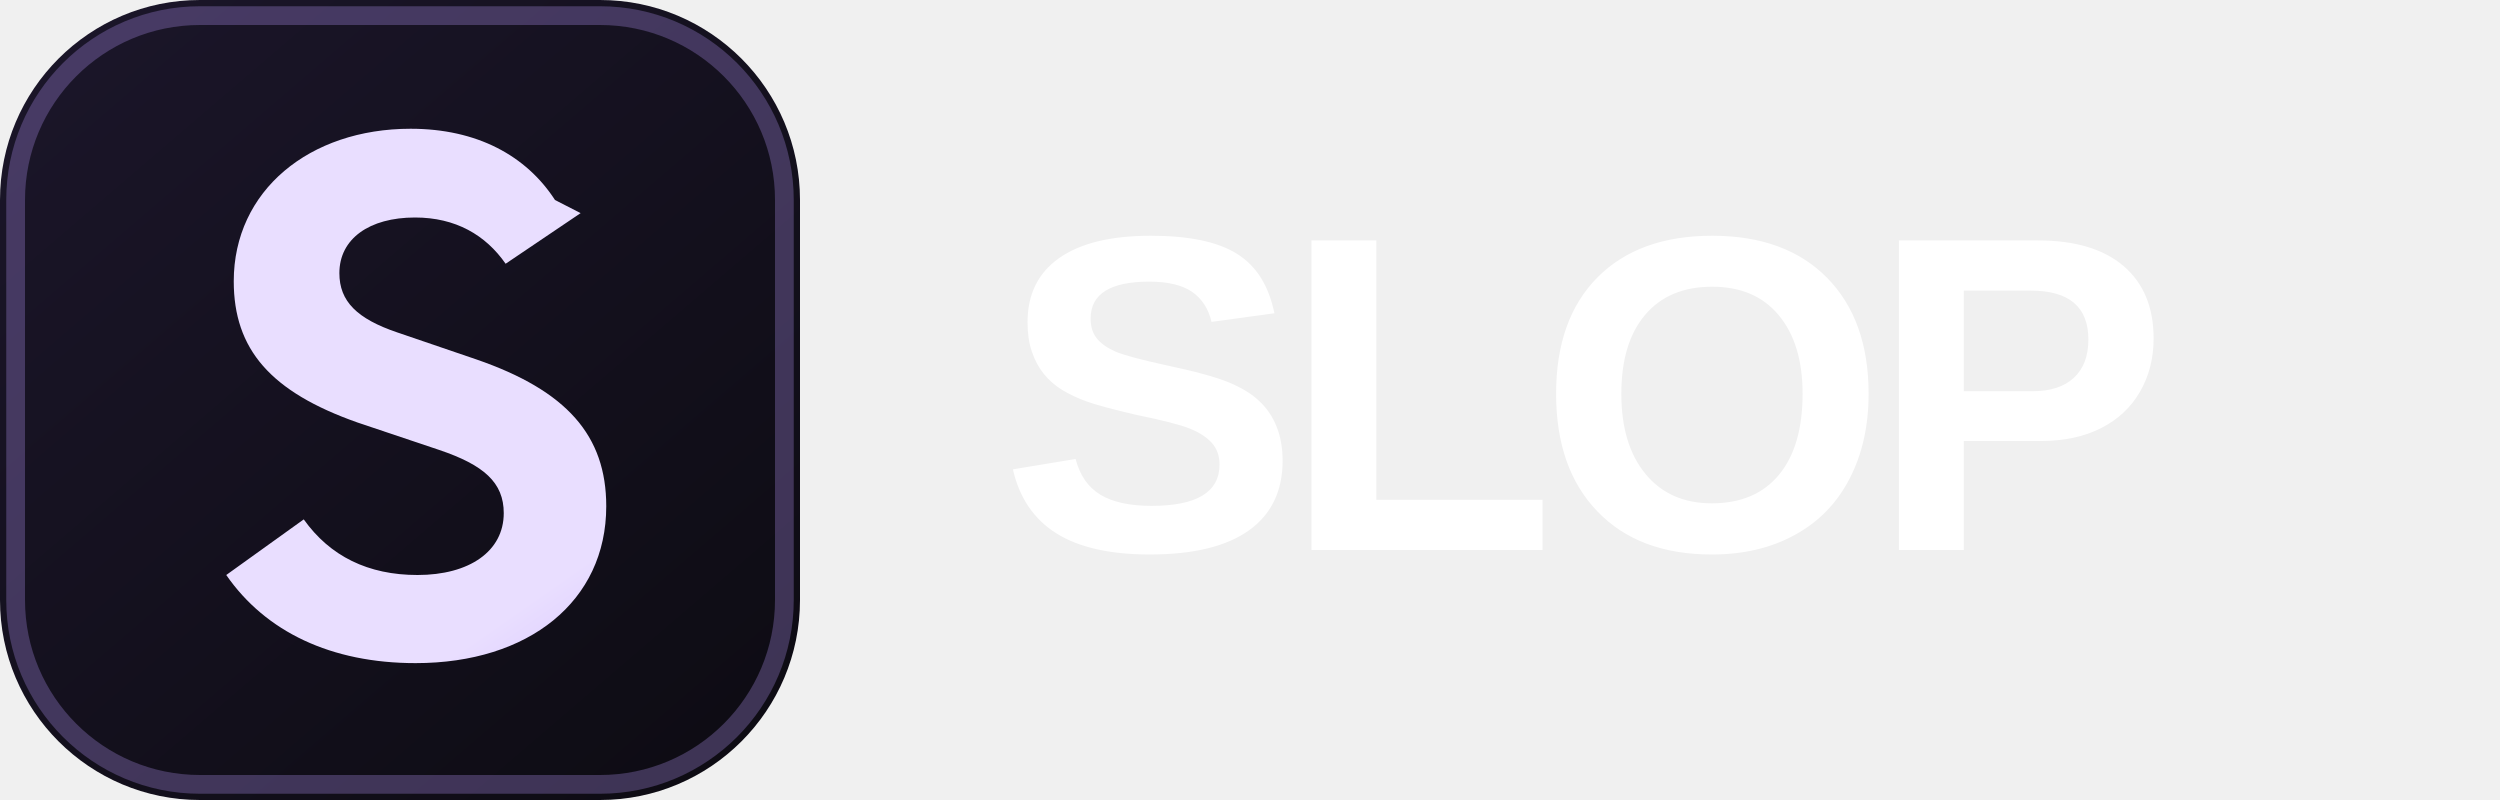
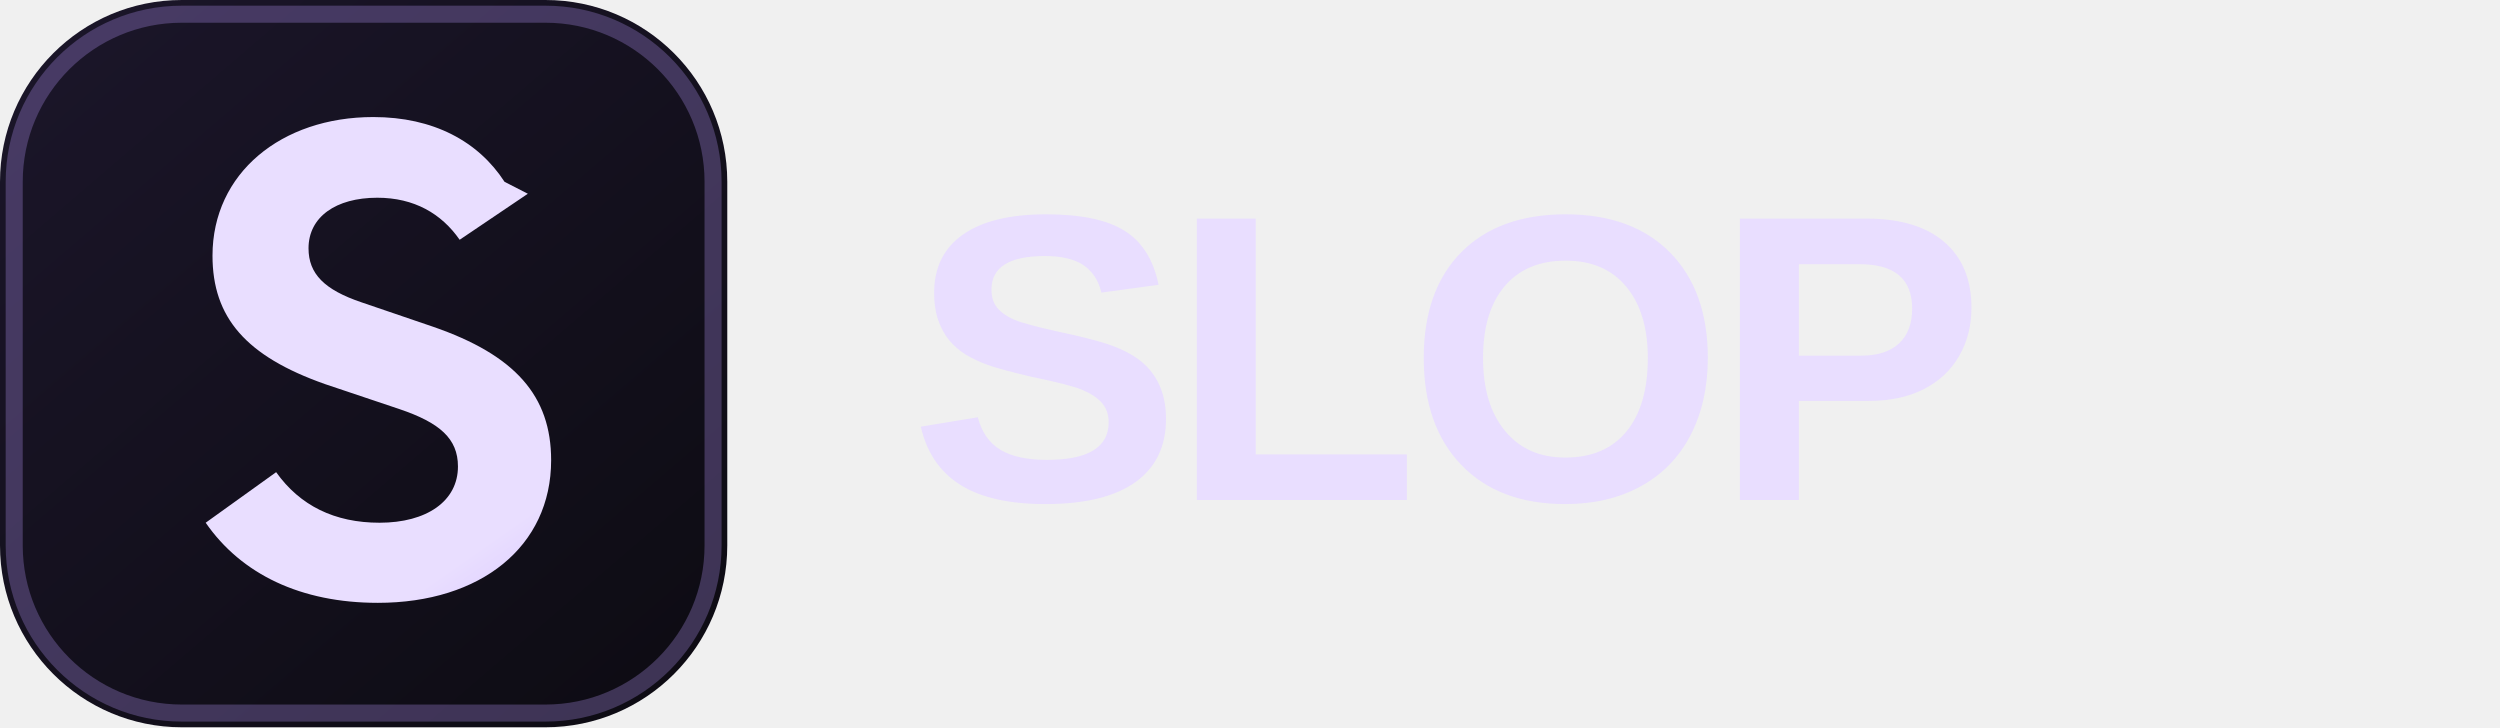
- <svg xmlns="http://www.w3.org/2000/svg" viewBox="0 0 200 64" fill="none">
+ <svg xmlns="http://www.w3.org/2000/svg" viewBox="0 0 220 64" fill="none">
  <defs>
    <linearGradient id="g" x1="8" y1="4" x2="56" y2="60" gradientUnits="userSpaceOnUse">
      <stop stop-color="#1A1528" />
      <stop offset="1" stop-color="#0E0C14" />
    </linearGradient>
    <linearGradient id="s" x1="18" y1="12" x2="46" y2="52" gradientUnits="userSpaceOnUse">
      <stop stop-color="#E9DEFF" />
      <stop offset="0.55" stop-color="#B99AFF" />
      <stop offset="1" stop-color="#9B7AFF" />
    </linearGradient>
  </defs>
  <rect width="64" height="64" rx="16" fill="url(#g)" />
  <rect x="1.25" y="1.25" width="61.5" height="61.5" rx="14.75" fill="none" stroke="rgba(185,154,255,0.28)" stroke-width="1.5" />
  <path fill="url(#s)" transform="translate(32 30.8)" d="M12.4-14.8c-2.3-3.55-6.25-5.7-11.55-5.7-8.1 0-14.15 4.95-14.15 12.2 0 5.45 2.95 8.85 9.9 11.3l6.55 2.2c3.55 1.2 5.15 2.6 5.15 5.05 0 3.05-2.75 4.95-6.9 4.95-3.95 0-7-1.5-9.1-4.45l-6.2 4.45c3.15 4.55 8.4 7.05 15.15 7.05 9.05 0 15.25-4.95 15.25-12.55 0-5.65-3.15-9.25-10.4-11.75l-6.3-2.15c-3.25-1.1-4.65-2.5-4.65-4.75 0-2.75 2.4-4.45 6.05-4.45 3.25 0 5.65 1.4 7.25 3.7l6-4.05z" />
-   <text x="80" y="44" font-family="Arial Black, Helvetica Neue, Arial, sans-serif" font-size="36" font-weight="800" letter-spacing="-1.5" fill="#FFFFFF">SLOP</text>
+   <text x="80" y="44" font-family="Space Grotesk, Arial Black, Helvetica Neue, Arial, sans-serif" font-size="36" font-weight="700" letter-spacing="-1.1" fill="#E9DEFF">SLOP</text>
</svg>
